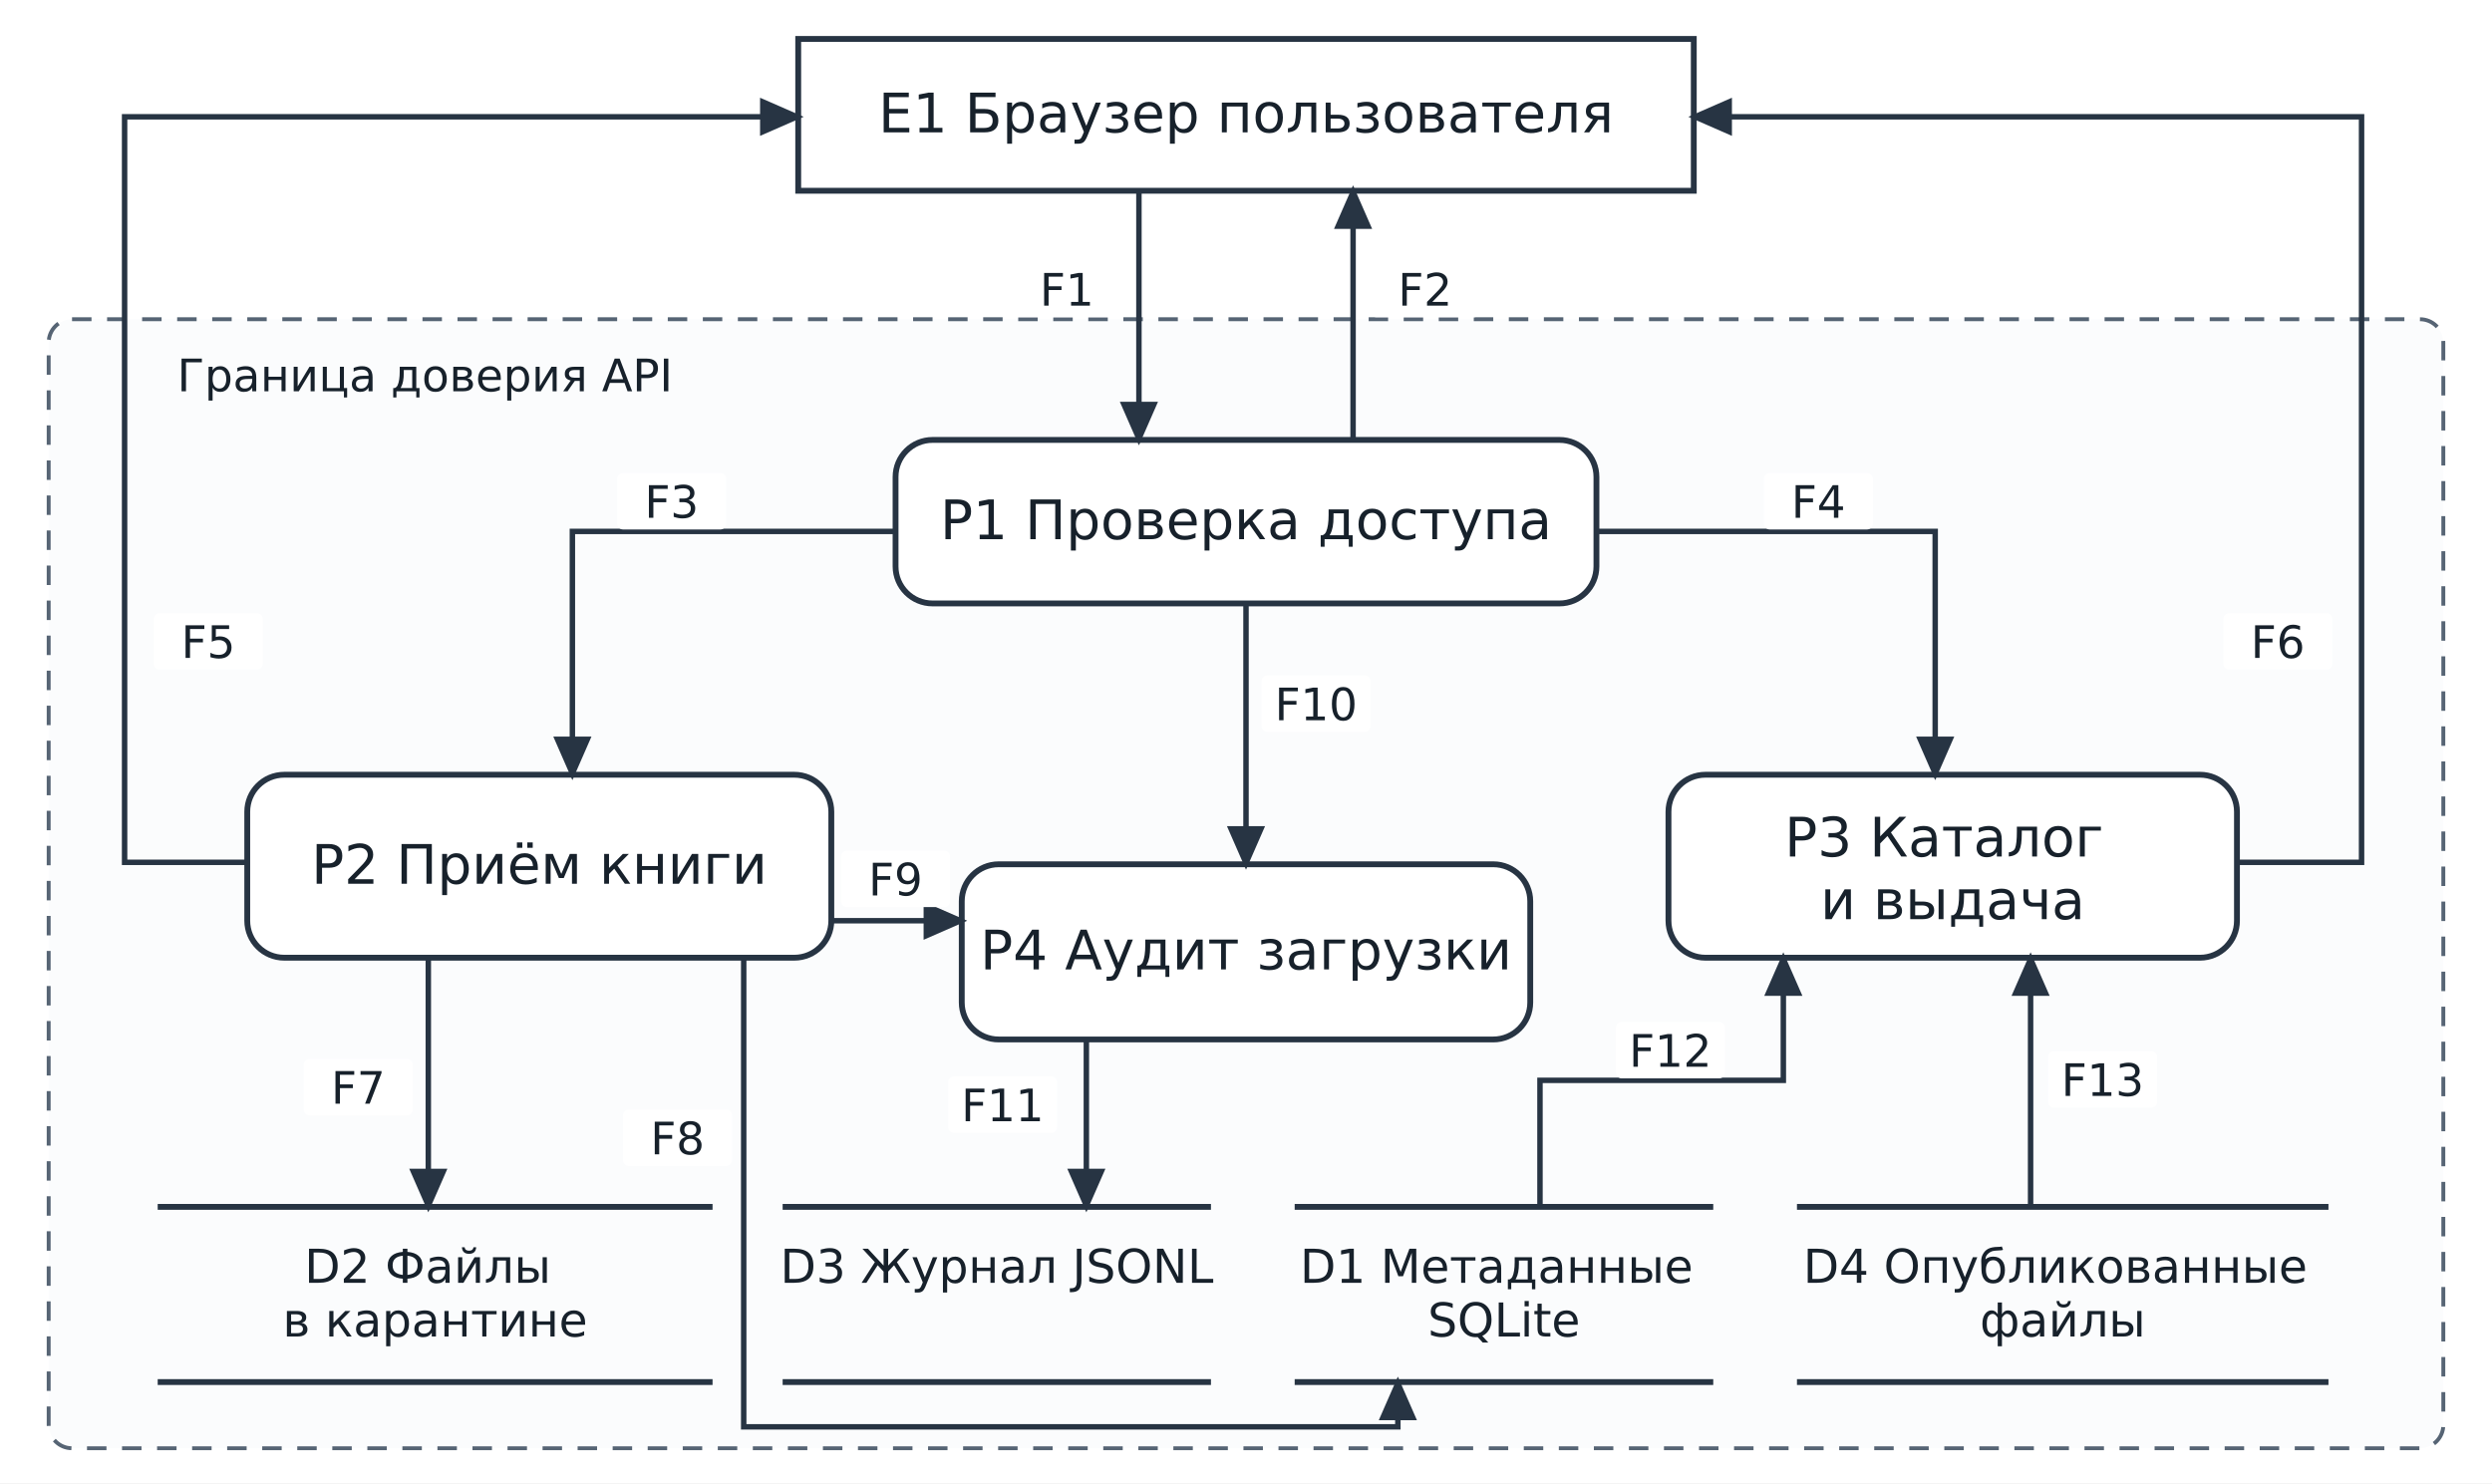
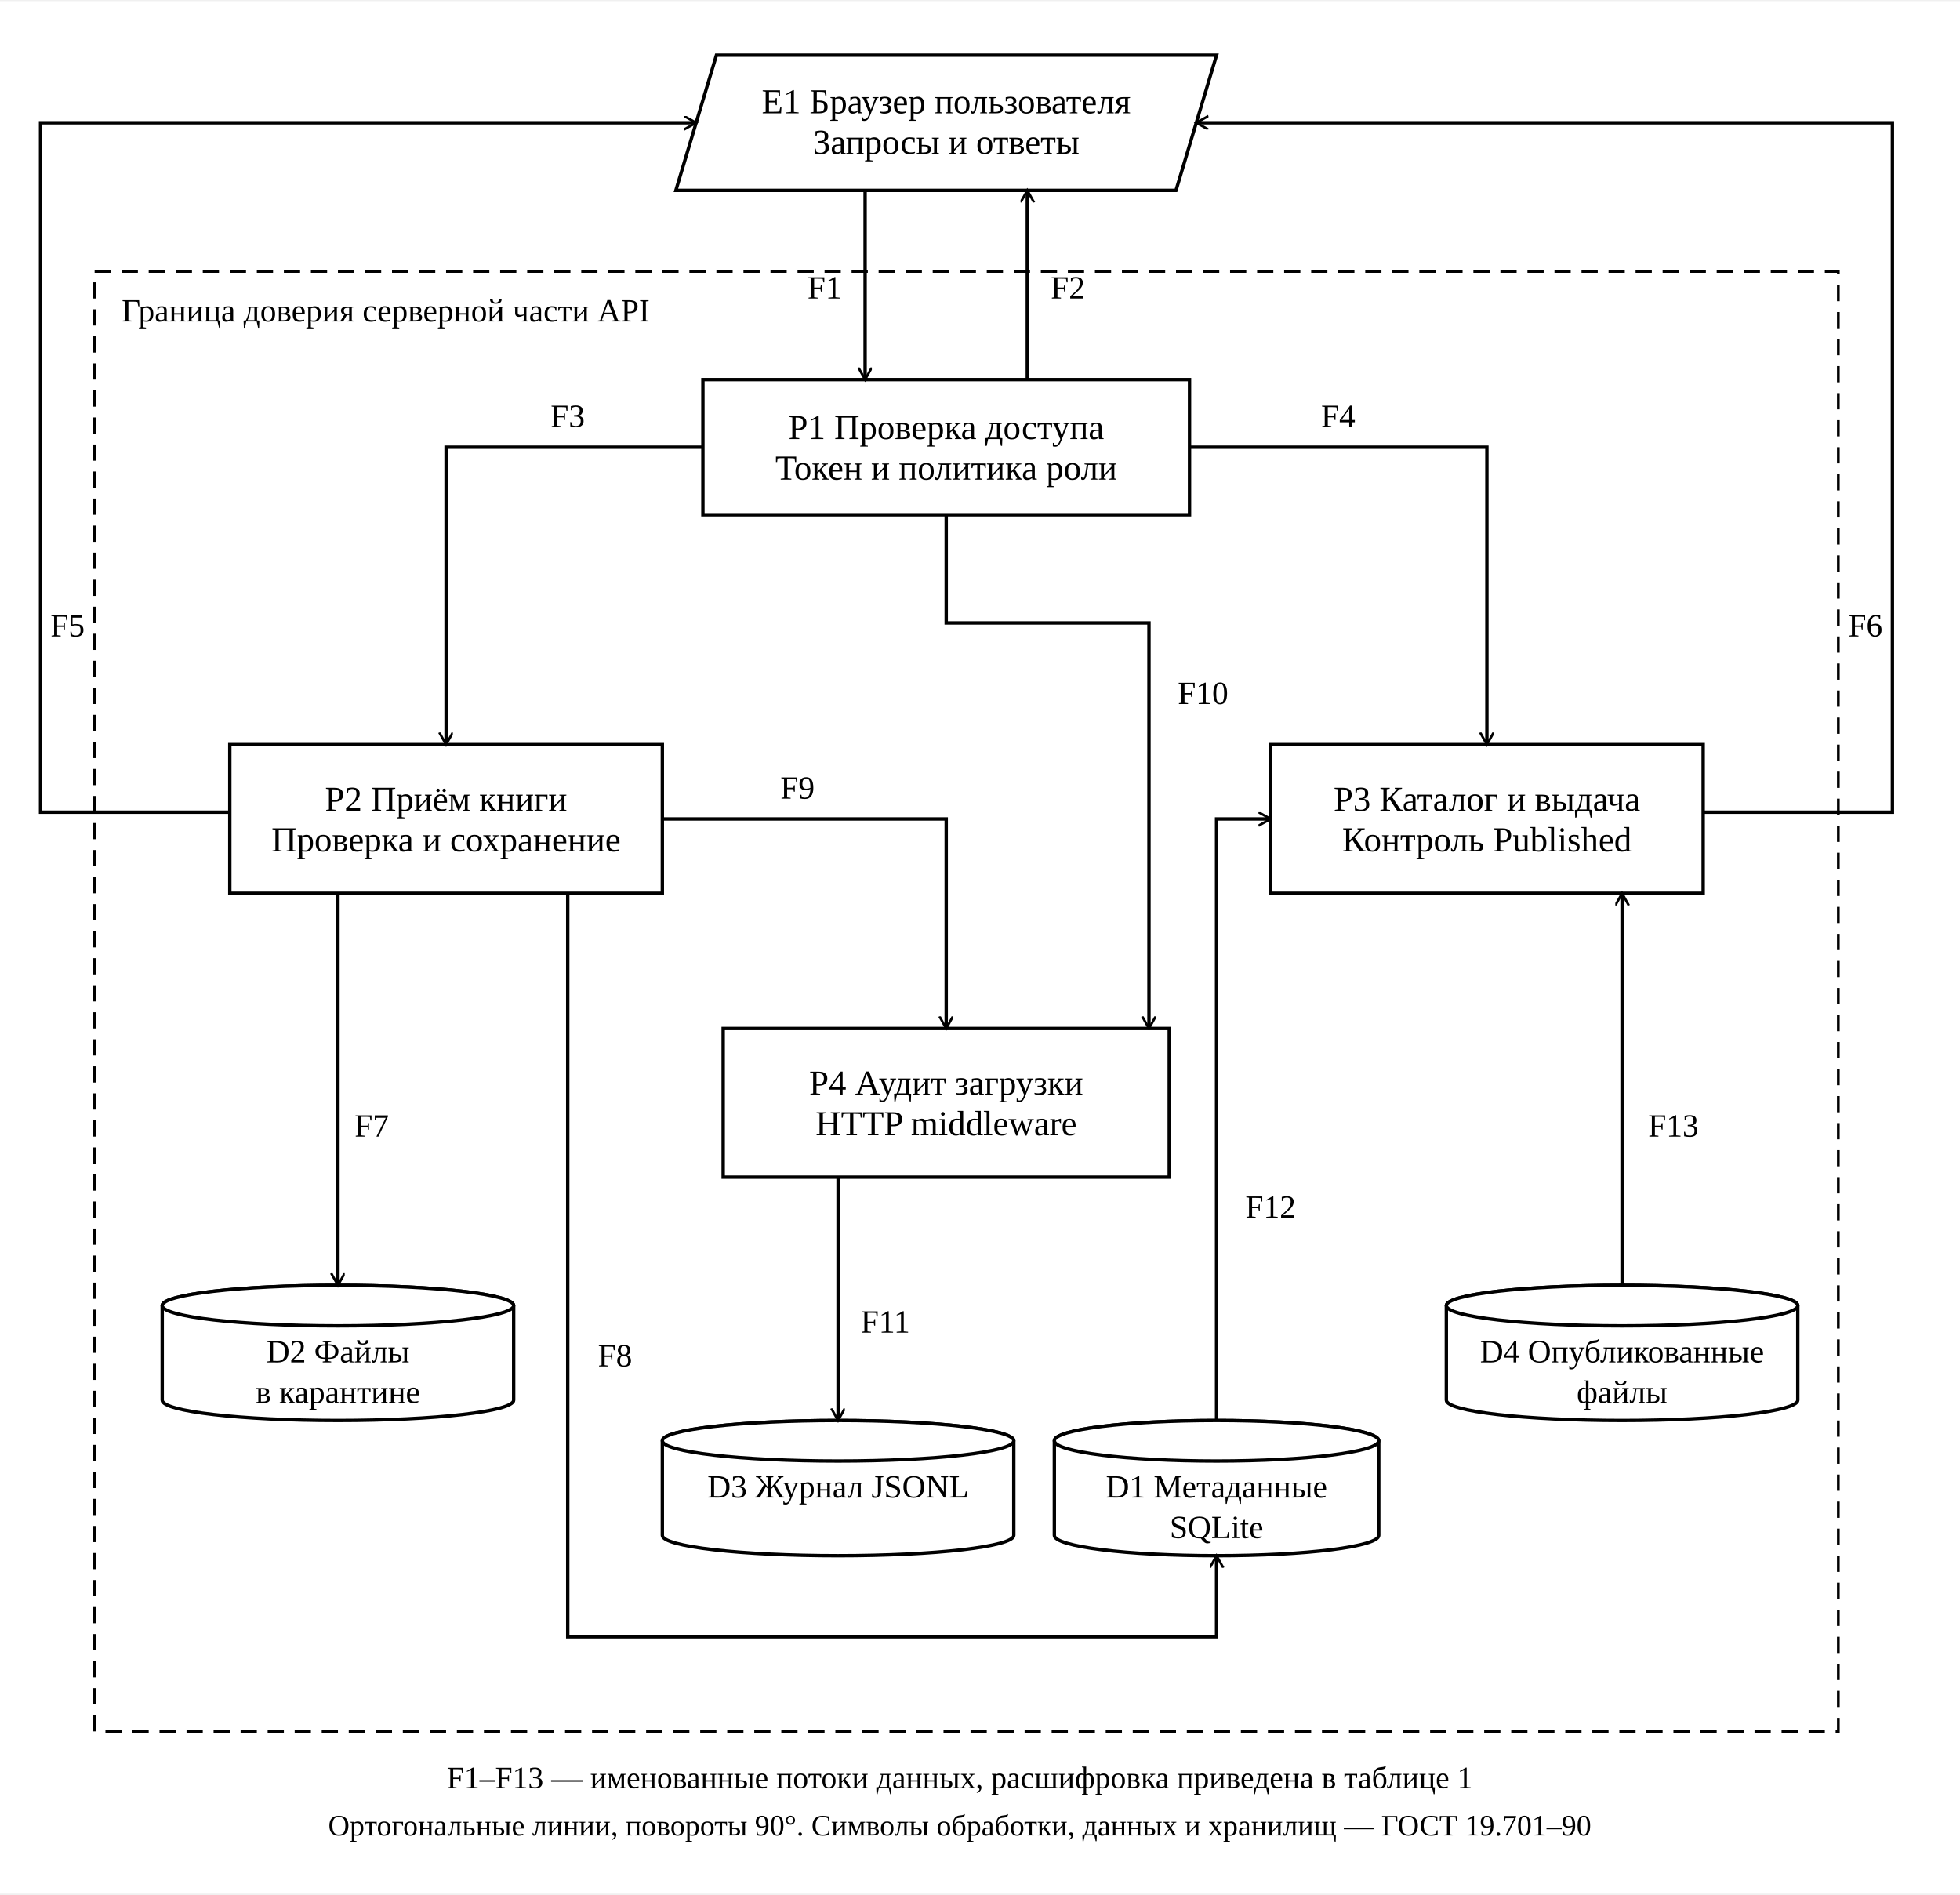
- <svg xmlns="http://www.w3.org/2000/svg" width="1280" height="762" viewBox="0 0 1280 762">
+ <svg xmlns="http://www.w3.org/2000/svg" width="210mm" height="203mm" viewBox="0 0 1450 1400">
  <defs>
-     <marker id="arrow" markerWidth="8" markerHeight="7" refX="7" refY="3.5" orient="auto">
-       <path d="M0 0L8 3.5L0 7Z" fill="#273443" />
+     <marker id="arrow" markerWidth="11" markerHeight="11" refX="9" refY="5" orient="auto" markerUnits="userSpaceOnUse">
+       <path d="M0,0 L9,5 L0,10" fill="none" stroke="black" stroke-width="1.8" />
    </marker>
  </defs>
-   <rect width="1280" height="762" fill="white" />
-   <rect x="25" y="164" width="1230" height="580" rx="12" fill="#fbfcfd" stroke="#566474" stroke-width="2" stroke-dasharray="10 8" />
-   <text x="91" y="201" text-anchor="start" font-family="DejaVu Sans" font-size="23" fill="#17212b">
-     <tspan x="91" dy="0">Граница доверия API</tspan>
-   </text>
-   <rect x="410" y="20" width="460" height="78" rx="0" fill="#fff" stroke="#273443" stroke-width="3" />
-   <text x="640.0" y="68.0" text-anchor="middle" font-family="DejaVu Sans" font-size="28" fill="#17212b">
-     <tspan x="640.0" dy="0">E1 Браузер пользователя</tspan>
-   </text>
-   <rect x="460" y="226" width="360" height="84" rx="19" fill="#fff" stroke="#273443" stroke-width="3" />
-   <text x="640.0" y="277.0" text-anchor="middle" font-family="DejaVu Sans" font-size="28" fill="#17212b">
-     <tspan x="640.0" dy="0">P1 Проверка доступа</tspan>
-   </text>
-   <rect x="127" y="398" width="300" height="94" rx="19" fill="#fff" stroke="#273443" stroke-width="3" />
-   <text x="277.0" y="454.0" text-anchor="middle" font-family="DejaVu Sans" font-size="28" fill="#17212b">
-     <tspan x="277.0" dy="0">P2 Приём книги</tspan>
-   </text>
-   <rect x="494" y="444" width="292" height="90" rx="19" fill="#fff" stroke="#273443" stroke-width="3" />
-   <text x="640.0" y="498.0" text-anchor="middle" font-family="DejaVu Sans" font-size="28" fill="#17212b">
-     <tspan x="640.0" dy="0">P4 Аудит загрузки</tspan>
-   </text>
-   <rect x="857" y="398" width="292" height="94" rx="19" fill="#fff" stroke="#273443" stroke-width="3" />
-   <text x="1003.0" y="440.0" text-anchor="middle" font-family="DejaVu Sans" font-size="28" fill="#17212b">
-     <tspan x="1003.0" dy="0">P3 Каталог</tspan>
-     <tspan x="1003.0" dy="32.2">и выдача</tspan>
-   </text>
-   <path d="M81 620h285m-285 90h285" fill="none" stroke="#273443" stroke-width="3" />
-   <text x="223.5" y="659" text-anchor="middle" font-family="DejaVu Sans" font-size="24" fill="#17212b">
-     <tspan x="223.5" dy="0">D2 Файлы</tspan>
-     <tspan x="223.5" dy="27.6">в карантине</tspan>
-   </text>
-   <path d="M402 620h220m-220 90h220" fill="none" stroke="#273443" stroke-width="3" />
-   <text x="512.0" y="659" text-anchor="middle" font-family="DejaVu Sans" font-size="24" fill="#17212b">
-     <tspan x="512.0" dy="0">D3 Журнал JSONL</tspan>
-   </text>
-   <path d="M665 620h215m-215 90h215" fill="none" stroke="#273443" stroke-width="3" />
-   <text x="772.5" y="659" text-anchor="middle" font-family="DejaVu Sans" font-size="24" fill="#17212b">
-     <tspan x="772.5" dy="0">D1 Метаданные</tspan>
-     <tspan x="772.5" dy="27.6">SQLite</tspan>
-   </text>
-   <path d="M923 620h273m-273 90h273" fill="none" stroke="#273443" stroke-width="3" />
-   <text x="1059.5" y="659" text-anchor="middle" font-family="DejaVu Sans" font-size="24" fill="#17212b">
-     <tspan x="1059.5" dy="0">D4 Опубликованные</tspan>
-     <tspan x="1059.5" dy="27.6">файлы</tspan>
-   </text>
-   <path d="M585 98V226" fill="none" stroke="#273443" stroke-width="2.8" marker-end="url(#arrow)" />
-   <rect x="520" y="134" width="56" height="29" rx="3" fill="white" />
-   <text x="548" y="157" text-anchor="middle" font-family="DejaVu Sans" font-size="23" fill="#17212b">
-     <tspan x="548" dy="0">F1</tspan>
-   </text>
-   <path d="M695 226V98" fill="none" stroke="#273443" stroke-width="2.8" marker-end="url(#arrow)" />
-   <rect x="704" y="134" width="56" height="29" rx="3" fill="white" />
-   <text x="732" y="157" text-anchor="middle" font-family="DejaVu Sans" font-size="23" fill="#17212b">
-     <tspan x="732" dy="0">F2</tspan>
-   </text>
-   <path d="M460 273H294V398" fill="none" stroke="#273443" stroke-width="2.8" marker-end="url(#arrow)" />
-   <rect x="317" y="243" width="56" height="29" rx="3" fill="white" />
-   <text x="345" y="266" text-anchor="middle" font-family="DejaVu Sans" font-size="23" fill="#17212b">
-     <tspan x="345" dy="0">F3</tspan>
-   </text>
-   <path d="M820 273H994V398" fill="none" stroke="#273443" stroke-width="2.8" marker-end="url(#arrow)" />
-   <rect x="906" y="243" width="56" height="29" rx="3" fill="white" />
-   <text x="934" y="266" text-anchor="middle" font-family="DejaVu Sans" font-size="23" fill="#17212b">
-     <tspan x="934" dy="0">F4</tspan>
-   </text>
-   <path d="M127 443H64V60H410" fill="none" stroke="#273443" stroke-width="2.8" marker-end="url(#arrow)" />
-   <rect x="79" y="315" width="56" height="29" rx="3" fill="white" />
-   <text x="107" y="338" text-anchor="middle" font-family="DejaVu Sans" font-size="23" fill="#17212b">
-     <tspan x="107" dy="0">F5</tspan>
-   </text>
-   <path d="M1149 443H1213V60H870" fill="none" stroke="#273443" stroke-width="2.8" marker-end="url(#arrow)" />
-   <rect x="1142" y="315" width="56" height="29" rx="3" fill="white" />
-   <text x="1170" y="338" text-anchor="middle" font-family="DejaVu Sans" font-size="23" fill="#17212b">
-     <tspan x="1170" dy="0">F6</tspan>
-   </text>
-   <path d="M220 492V620" fill="none" stroke="#273443" stroke-width="2.8" marker-end="url(#arrow)" />
-   <rect x="156" y="544" width="56" height="29" rx="3" fill="white" />
-   <text x="184" y="567" text-anchor="middle" font-family="DejaVu Sans" font-size="23" fill="#17212b">
-     <tspan x="184" dy="0">F7</tspan>
-   </text>
-   <path d="M382 492V733H718V710" fill="none" stroke="#273443" stroke-width="2.8" marker-end="url(#arrow)" />
-   <rect x="320" y="570" width="56" height="29" rx="3" fill="white" />
-   <text x="348" y="593" text-anchor="middle" font-family="DejaVu Sans" font-size="23" fill="#17212b">
-     <tspan x="348" dy="0">F8</tspan>
-   </text>
-   <path d="M427 473H494" fill="none" stroke="#273443" stroke-width="2.8" marker-end="url(#arrow)" />
-   <rect x="432" y="437" width="56" height="29" rx="3" fill="white" />
-   <text x="460" y="460" text-anchor="middle" font-family="DejaVu Sans" font-size="23" fill="#17212b">
-     <tspan x="460" dy="0">F9</tspan>
-   </text>
-   <path d="M640 310V444" fill="none" stroke="#273443" stroke-width="2.8" marker-end="url(#arrow)" />
-   <rect x="648" y="347" width="56" height="29" rx="3" fill="white" />
-   <text x="676" y="370" text-anchor="middle" font-family="DejaVu Sans" font-size="23" fill="#17212b">
-     <tspan x="676" dy="0">F10</tspan>
-   </text>
-   <path d="M558 534V620" fill="none" stroke="#273443" stroke-width="2.8" marker-end="url(#arrow)" />
-   <rect x="487" y="553" width="56" height="29" rx="3" fill="white" />
-   <text x="515" y="576" text-anchor="middle" font-family="DejaVu Sans" font-size="23" fill="#17212b">
-     <tspan x="515" dy="0">F11</tspan>
-   </text>
-   <path d="M791 620V555H916V492" fill="none" stroke="#273443" stroke-width="2.8" marker-end="url(#arrow)" />
-   <rect x="830" y="525" width="56" height="29" rx="3" fill="white" />
-   <text x="858" y="548" text-anchor="middle" font-family="DejaVu Sans" font-size="23" fill="#17212b">
-     <tspan x="858" dy="0">F12</tspan>
-   </text>
-   <path d="M1043 620V492" fill="none" stroke="#273443" stroke-width="2.8" marker-end="url(#arrow)" />
-   <rect x="1052" y="540" width="56" height="29" rx="3" fill="white" />
-   <text x="1080" y="563" text-anchor="middle" font-family="DejaVu Sans" font-size="23" fill="#17212b">
-     <tspan x="1080" dy="0">F13</tspan>
-   </text>
+   <rect width="1450" height="1400" fill="white" />
+   <rect x="70" y="200" width="1290" height="1080" fill="none" stroke="black" stroke-width="2" stroke-dasharray="12 8" />
+   <polygon points="530,40 900,40 870,140 500,140" fill="white" stroke="black" stroke-width="2.5" />
+   <g font-family="Liberation Serif,Times New Roman" font-size="26" fill="black" text-anchor="middle">
+     <text x="700" y="83">E1 Браузер пользователя</text>
+     <text x="700" y="113">Запросы и ответы</text>
+   </g>
+   <g font-family="Liberation Serif,Times New Roman" font-size="24" fill="black" text-anchor="start">
+     <text x="90" y="237">Граница доверия серверной части API</text>
+   </g>
+   <rect x="520" y="280" width="360" height="100" fill="white" stroke="black" stroke-width="2.5" />
+   <g font-family="Liberation Serif,Times New Roman" font-size="26" fill="black" text-anchor="middle">
+     <text x="700.0" y="324.0">P1 Проверка доступа</text>
+     <text x="700.0" y="354.0">Токен и политика роли</text>
+   </g>
+   <rect x="170" y="550" width="320" height="110" fill="white" stroke="black" stroke-width="2.5" />
+   <g font-family="Liberation Serif,Times New Roman" font-size="26" fill="black" text-anchor="middle">
+     <text x="330.0" y="599.0">P2 Приём книги</text>
+     <text x="330.0" y="629.0">Проверка и сохранение</text>
+   </g>
+   <rect x="940" y="550" width="320" height="110" fill="white" stroke="black" stroke-width="2.5" />
+   <g font-family="Liberation Serif,Times New Roman" font-size="26" fill="black" text-anchor="middle">
+     <text x="1100.0" y="599.0">P3 Каталог и выдача</text>
+     <text x="1100.0" y="629.0">Контроль Published</text>
+   </g>
+   <rect x="535" y="760" width="330" height="110" fill="white" stroke="black" stroke-width="2.5" />
+   <g font-family="Liberation Serif,Times New Roman" font-size="26" fill="black" text-anchor="middle">
+     <text x="700.0" y="809.0">P4 Аудит загрузки</text>
+     <text x="700.0" y="839.0">HTTP middleware</text>
+   </g>
+   <path d="M120,965 A130.0,15 0 0 1 380,965 V1035 A130.0,15 0 0 1 120,1035 Z" fill="white" stroke="black" stroke-width="2.5" />
+   <ellipse cx="250.0" cy="965" rx="130.0" ry="15" fill="white" stroke="black" stroke-width="2.5" />
+   <g font-family="Liberation Serif,Times New Roman" font-size="24" fill="black" text-anchor="middle">
+     <text x="250.0" y="1007.0">D2 Файлы</text>
+     <text x="250.0" y="1037.0">в карантине</text>
+   </g>
+   <path d="M490,1065 A130.0,15 0 0 1 750,1065 V1135 A130.0,15 0 0 1 490,1135 Z" fill="white" stroke="black" stroke-width="2.5" />
+   <ellipse cx="620.0" cy="1065" rx="130.0" ry="15" fill="white" stroke="black" stroke-width="2.5" />
+   <g font-family="Liberation Serif,Times New Roman" font-size="24" fill="black" text-anchor="middle">
+     <text x="620.0" y="1107.0">D3 Журнал JSONL</text>
+   </g>
+   <path d="M780,1065 A120.0,15 0 0 1 1020,1065 V1135 A120.0,15 0 0 1 780,1135 Z" fill="white" stroke="black" stroke-width="2.5" />
+   <ellipse cx="900.0" cy="1065" rx="120.0" ry="15" fill="white" stroke="black" stroke-width="2.5" />
+   <g font-family="Liberation Serif,Times New Roman" font-size="24" fill="black" text-anchor="middle">
+     <text x="900.0" y="1107.0">D1 Метаданные</text>
+     <text x="900.0" y="1137.0">SQLite</text>
+   </g>
+   <path d="M1070,965 A130.0,15 0 0 1 1330,965 V1035 A130.0,15 0 0 1 1070,1035 Z" fill="white" stroke="black" stroke-width="2.5" />
+   <ellipse cx="1200.0" cy="965" rx="130.0" ry="15" fill="white" stroke="black" stroke-width="2.5" />
+   <g font-family="Liberation Serif,Times New Roman" font-size="24" fill="black" text-anchor="middle">
+     <text x="1200.0" y="1007.0">D4 Опубликованные</text>
+     <text x="1200.0" y="1037.0">файлы</text>
+   </g>
+   <polyline id="F1" points="640,140 640,280" fill="none" stroke="black" stroke-width="2.5" marker-end="url(#arrow)" />
+   <g font-family="Liberation Serif,Times New Roman" font-size="24" fill="black" text-anchor="middle">
+     <text x="610" y="220">F1</text>
+   </g>
+   <polyline id="F2" points="760,280 760,140" fill="none" stroke="black" stroke-width="2.5" marker-end="url(#arrow)" />
+   <g font-family="Liberation Serif,Times New Roman" font-size="24" fill="black" text-anchor="middle">
+     <text x="790" y="220">F2</text>
+   </g>
+   <polyline id="F3" points="520,330 330,330 330,550" fill="none" stroke="black" stroke-width="2.5" marker-end="url(#arrow)" />
+   <g font-family="Liberation Serif,Times New Roman" font-size="24" fill="black" text-anchor="middle">
+     <text x="420" y="315">F3</text>
+   </g>
+   <polyline id="F4" points="880,330 1100,330 1100,550" fill="none" stroke="black" stroke-width="2.5" marker-end="url(#arrow)" />
+   <g font-family="Liberation Serif,Times New Roman" font-size="24" fill="black" text-anchor="middle">
+     <text x="990" y="315">F4</text>
+   </g>
+   <polyline id="F5" points="170,600 30,600 30,90 515,90" fill="none" stroke="black" stroke-width="2.5" marker-end="url(#arrow)" />
+   <g font-family="Liberation Serif,Times New Roman" font-size="24" fill="black" text-anchor="middle">
+     <text x="50" y="470">F5</text>
+   </g>
+   <polyline id="F6" points="1260,600 1400,600 1400,90 885,90" fill="none" stroke="black" stroke-width="2.5" marker-end="url(#arrow)" />
+   <g font-family="Liberation Serif,Times New Roman" font-size="24" fill="black" text-anchor="middle">
+     <text x="1380" y="470">F6</text>
+   </g>
+   <polyline id="F7" points="250,660 250,950" fill="none" stroke="black" stroke-width="2.5" marker-end="url(#arrow)" />
+   <g font-family="Liberation Serif,Times New Roman" font-size="24" fill="black" text-anchor="middle">
+     <text x="275" y="840">F7</text>
+   </g>
+   <polyline id="F8" points="420,660 420,1210 900,1210 900,1150" fill="none" stroke="black" stroke-width="2.5" marker-end="url(#arrow)" />
+   <g font-family="Liberation Serif,Times New Roman" font-size="24" fill="black" text-anchor="middle">
+     <text x="455" y="1010">F8</text>
+   </g>
+   <polyline id="F9" points="490,605 700,605 700,760" fill="none" stroke="black" stroke-width="2.5" marker-end="url(#arrow)" />
+   <g font-family="Liberation Serif,Times New Roman" font-size="24" fill="black" text-anchor="middle">
+     <text x="590" y="590">F9</text>
+   </g>
+   <polyline id="F10" points="700,380 700,460 850,460 850,760" fill="none" stroke="black" stroke-width="2.5" marker-end="url(#arrow)" />
+   <g font-family="Liberation Serif,Times New Roman" font-size="24" fill="black" text-anchor="middle">
+     <text x="890" y="520">F10</text>
+   </g>
+   <polyline id="F11" points="620,870 620,1050" fill="none" stroke="black" stroke-width="2.5" marker-end="url(#arrow)" />
+   <g font-family="Liberation Serif,Times New Roman" font-size="24" fill="black" text-anchor="middle">
+     <text x="655" y="985">F11</text>
+   </g>
+   <polyline id="F12" points="900,1050 900,605 940,605" fill="none" stroke="black" stroke-width="2.5" marker-end="url(#arrow)" />
+   <g font-family="Liberation Serif,Times New Roman" font-size="24" fill="black" text-anchor="middle">
+     <text x="940" y="900">F12</text>
+   </g>
+   <polyline id="F13" points="1200,950 1200,660" fill="none" stroke="black" stroke-width="2.5" marker-end="url(#arrow)" />
+   <g font-family="Liberation Serif,Times New Roman" font-size="24" fill="black" text-anchor="middle">
+     <text x="1238" y="840">F13</text>
+   </g>
+   <g font-family="Liberation Serif,Times New Roman" font-size="23" fill="black" text-anchor="middle">
+     <text x="710" y="1322">F1–F13 — именованные потоки данных, расшифровка приведена в таблице 1</text>
+   </g>
+   <g font-family="Liberation Serif,Times New Roman" font-size="22" fill="black" text-anchor="middle">
+     <text x="710" y="1357">Ортогональные линии, повороты 90°. Символы обработки, данных и хранилищ — ГОСТ 19.701–90</text>
+   </g>
</svg>
